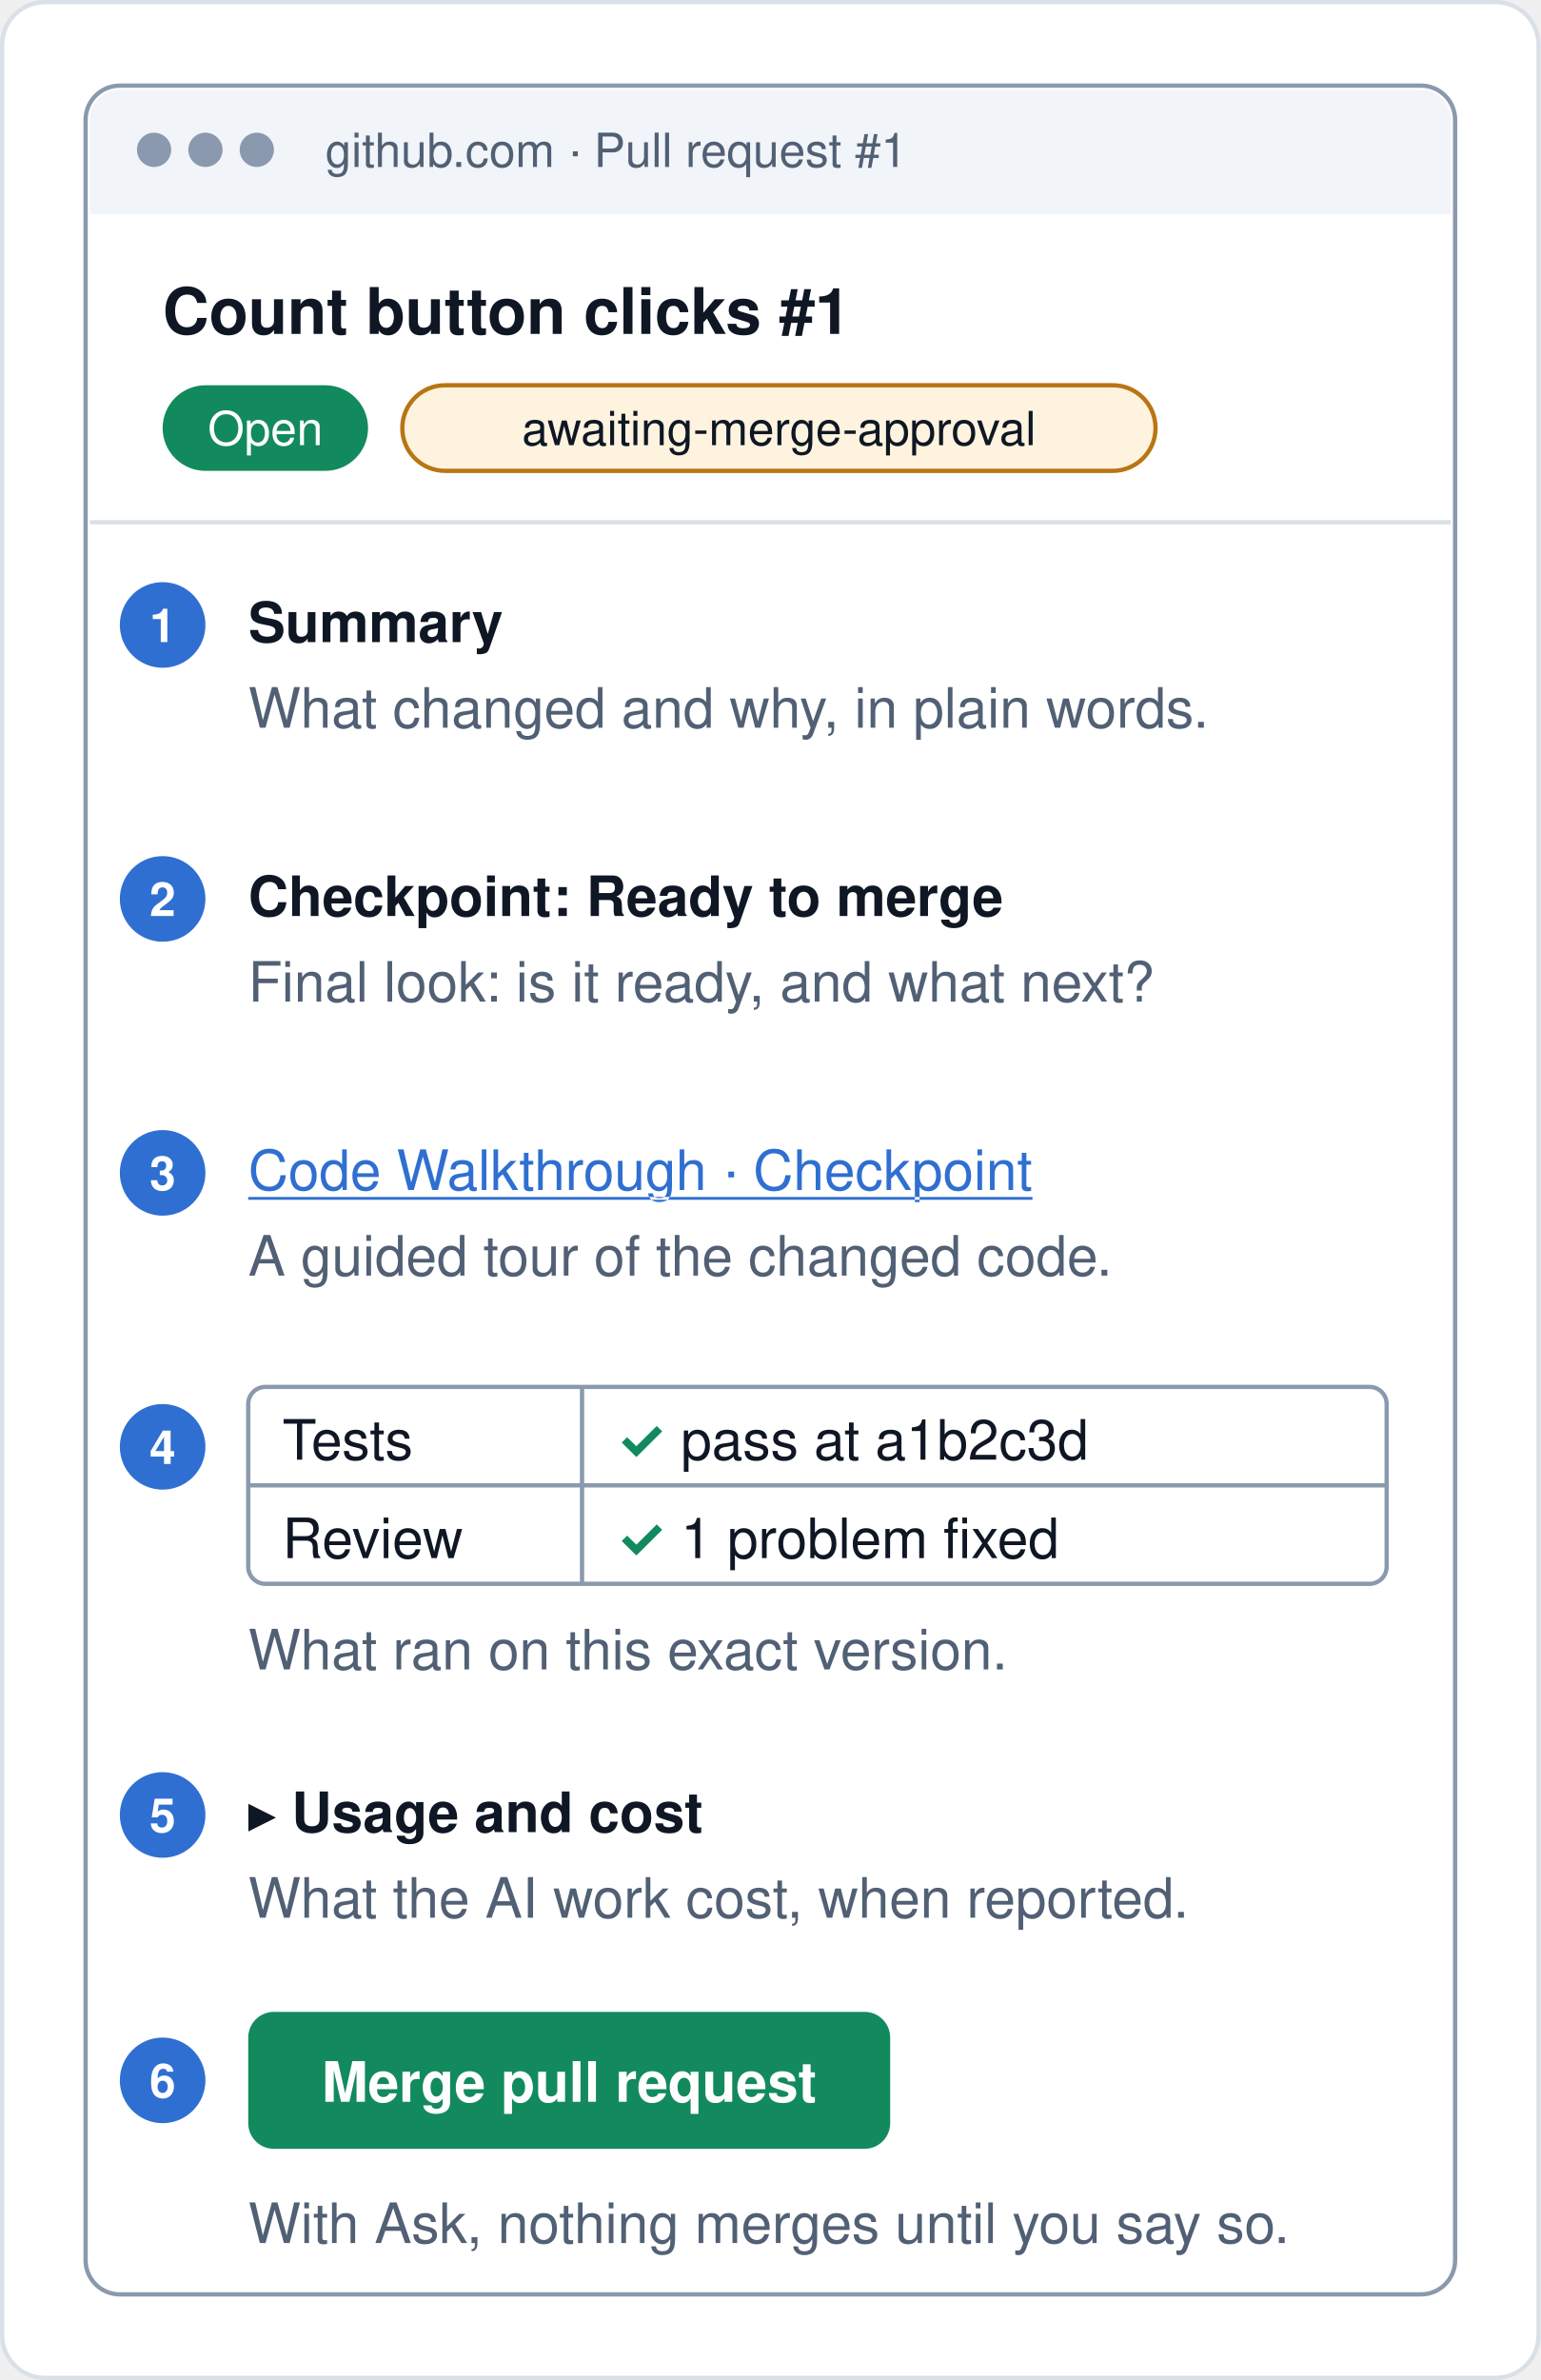
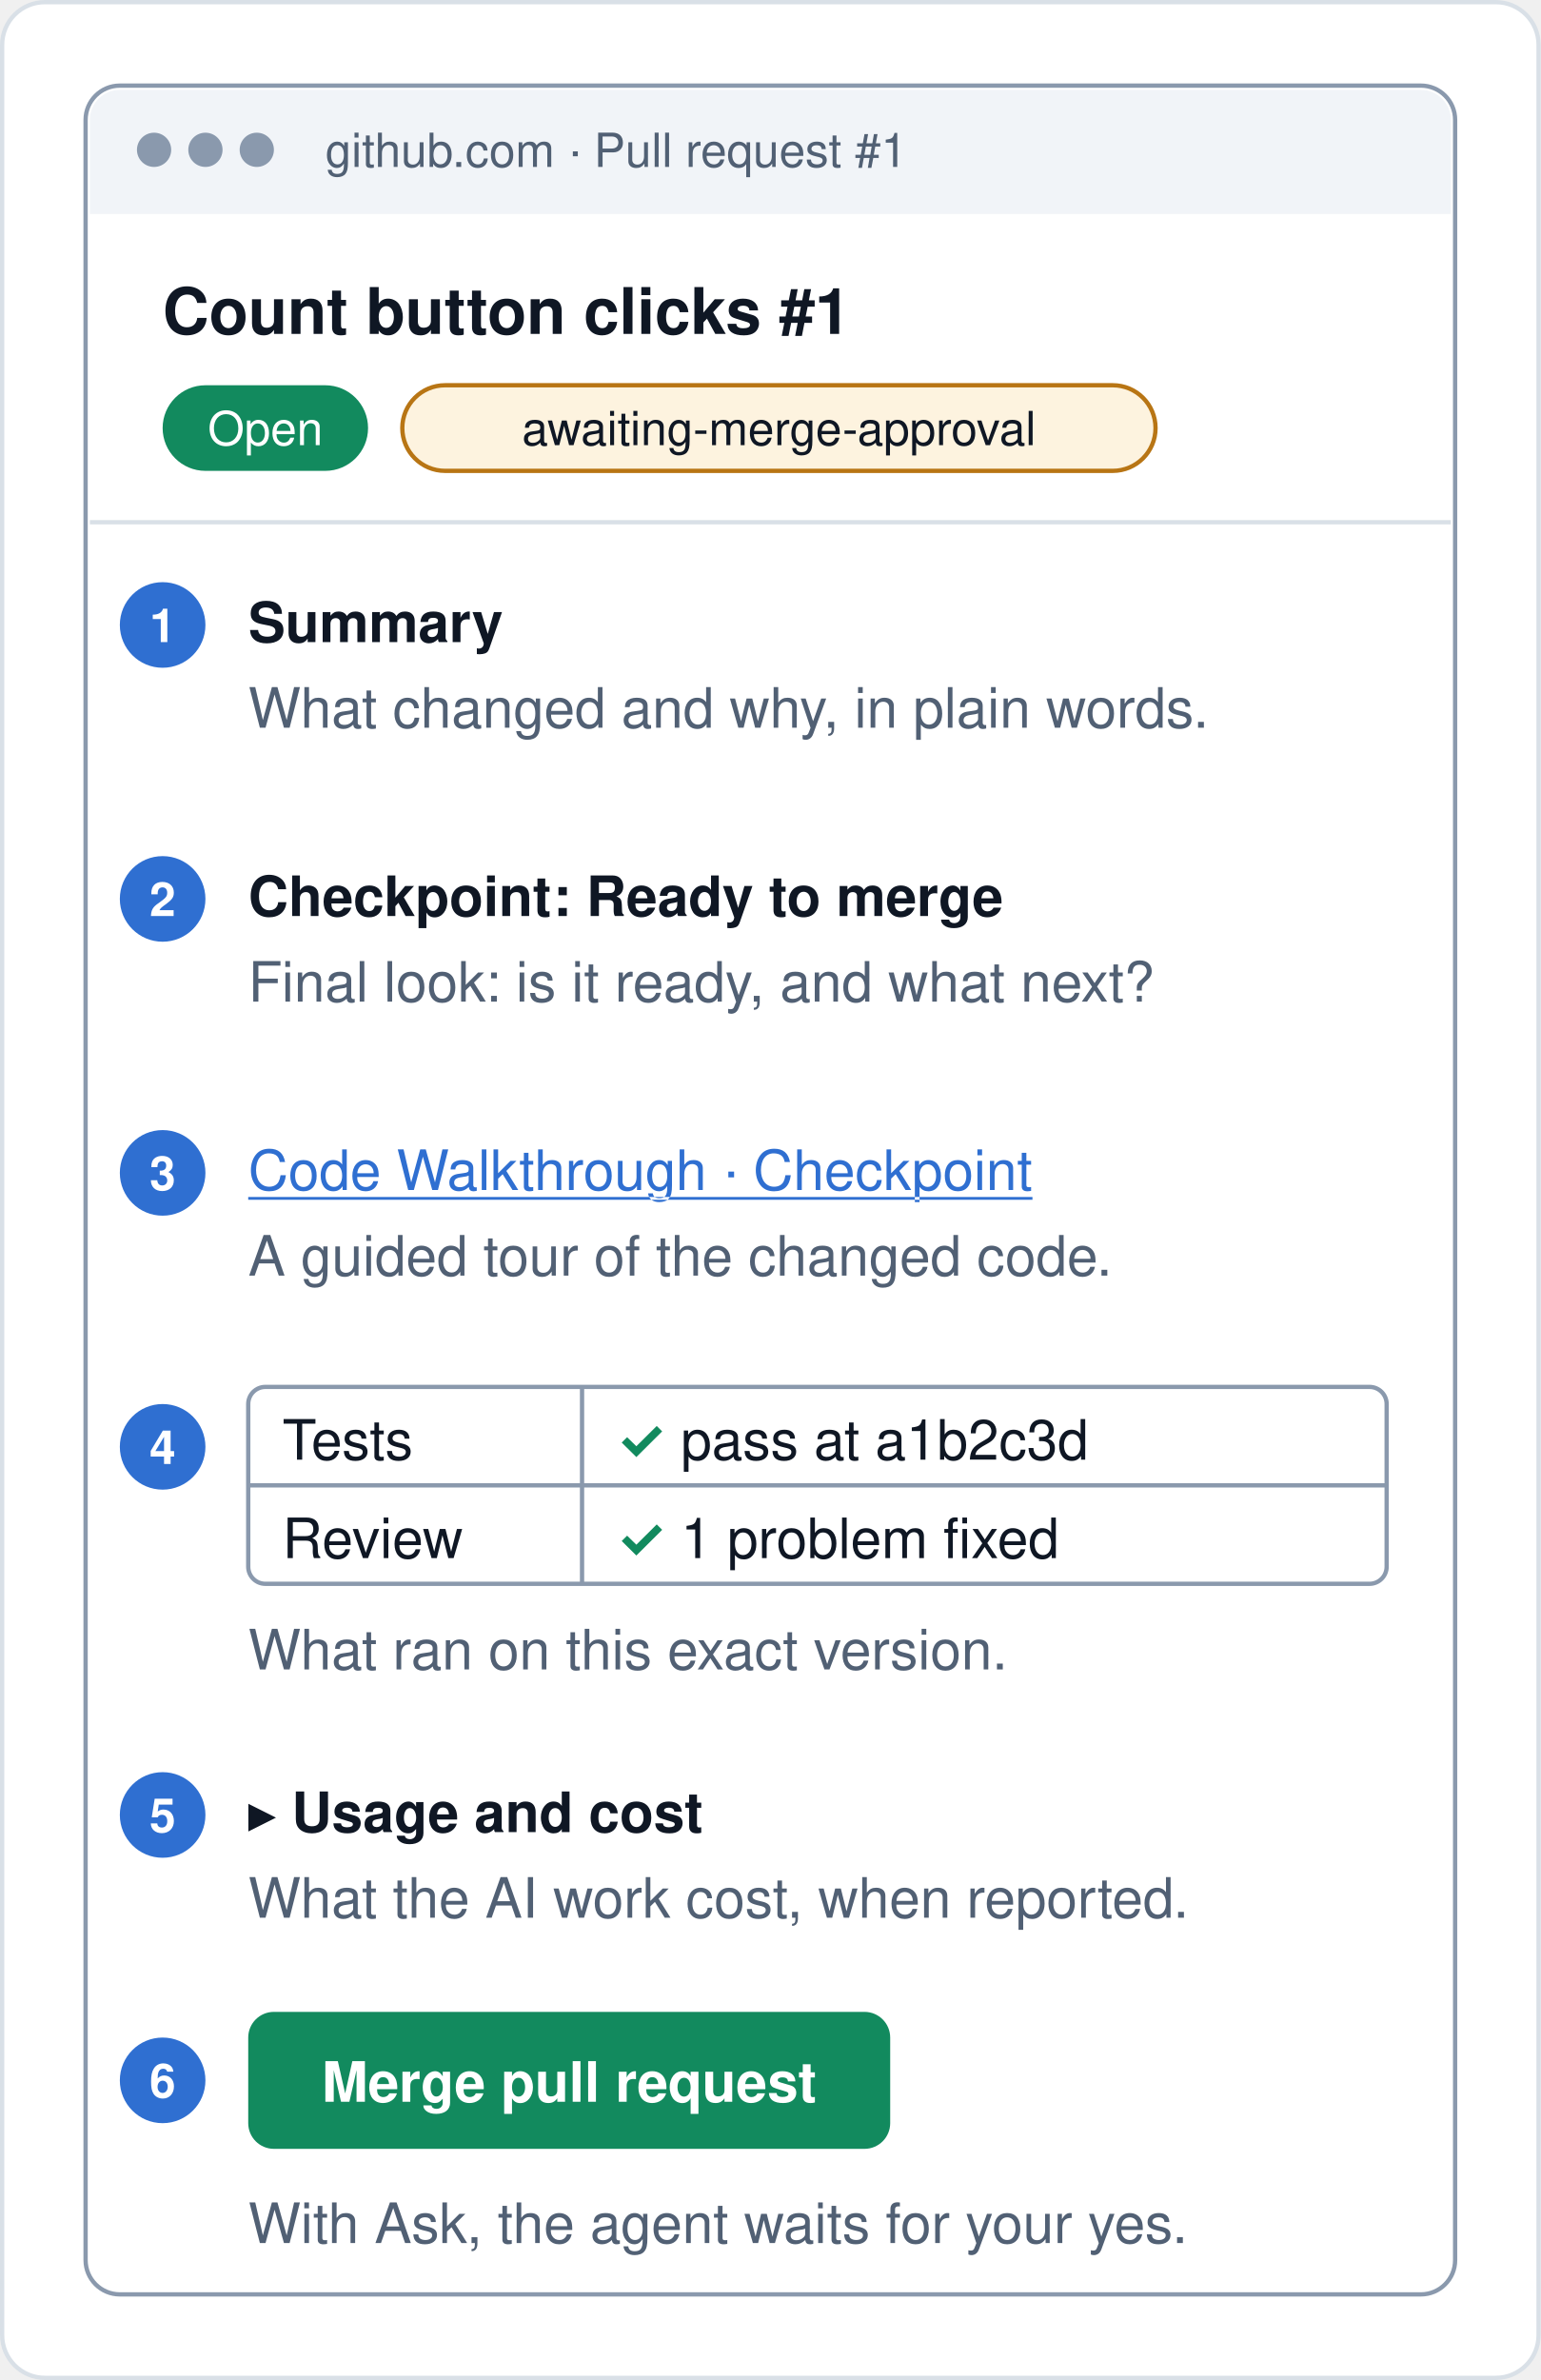
<svg xmlns="http://www.w3.org/2000/svg" viewBox="0 0 360 556" width="360" role="img" aria-labelledby="t d">
  <style>
.bg{fill:#fff;stroke:#d9e0e7}
text{font-family:ui-sans-serif,-apple-system,"Segoe UI",Helvetica,Arial,sans-serif;fill:#0f1724}
.h{font-size:15px;font-weight:600}
.b{font-size:13px;font-weight:600}
.s{font-size:13px}
.t{font-size:11px}
.m{fill:#516074}
.c{text-anchor:middle}
.page{fill:#fff;stroke:#8a99ad}
.bar{fill:#f1f4f8}
.ln{stroke:#d9e0e7;stroke-width:1}
.dot{fill:#8a99ad}
.n{fill:#2f6fd1}
.nt{fill:#fff;font-size:11px;font-weight:700}
.open{fill:#128a5e}
.lab{fill:#fdf3df;stroke:#b87514}
.lnk{fill:#2f6fd1;text-decoration:underline}
.tbl{fill:none;stroke:#8a99ad}
.ok{fill:#128a5e;font-weight:700}
.btn{fill:#128a5e}
.w{fill:#fff}
@media (prefers-color-scheme:dark){
.bg{fill:#0f1724;stroke:#2a3648}
text{fill:#e6edf5}
.m{fill:#9fb0c3}
.page{fill:#1a2535;stroke:#6b7c93}
.bar{fill:#24324a}
.ln{stroke:#2a3648}
.dot{fill:#6b7c93}
.n{fill:#6ea2ff}
.nt{fill:#0f1724}
.lab{fill:#40300f;stroke:#e0a13a}
.lnk{fill:#6ea2ff}
.tbl{stroke:#6b7c93}
.ok{fill:#3ccf92}
.w{fill:#fff}
}
</style>
  <rect class="bg" x="0.5" y="0.5" width="359" height="555" rx="10" />
  <rect class="page" x="20" y="20" width="320" height="516" rx="8" />
  <path class="bar" d="M28 21h304a7 7 0 0 1 7 7v22H21V28a7 7 0 0 1 7-7z" />
  <circle class="dot" cx="36" cy="35" r="4" />
  <circle class="dot" cx="48" cy="35" r="4" />
  <circle class="dot" cx="60" cy="35" r="4" />
  <text class="t m" x="76" y="39">github.com · Pull request #1</text>
  <text class="h" x="38" y="78">Count button clicks #1</text>
  <rect class="open" x="38" y="90" width="48" height="20" rx="10" />
  <text class="t w c" x="62" y="104">Open</text>
  <rect class="lab" x="94" y="90" width="176" height="20" rx="10" />
  <text class="t c" x="182" y="104">awaiting-merge-approval</text>
  <path class="ln" d="M21 122H339" />
  <circle class="n" cx="38" cy="146" r="10" />
  <text class="nt c" x="38" y="150">1</text>
  <text class="b" x="58" y="150">Summary</text>
  <text class="s m" x="58" y="170">What changed and why, in plain words.</text>
  <circle class="n" cx="38" cy="210" r="10" />
  <text class="nt c" x="38" y="214">2</text>
  <text class="b" x="58" y="214">Checkpoint: Ready to merge</text>
  <text class="s m" x="58" y="234">Final look: is it ready, and what next?</text>
  <circle class="n" cx="38" cy="274" r="10" />
  <text class="nt c" x="38" y="278">3</text>
  <text class="s lnk" x="58" y="278">Code Walkthrough · Checkpoint</text>
  <text class="s m" x="58" y="298">A guided tour of the changed code.</text>
  <circle class="n" cx="38" cy="338" r="10" />
  <text class="nt c" x="38" y="342">4</text>
  <rect class="tbl" x="58" y="324" width="266" height="46" rx="4" />
  <path class="tbl" d="M58 347H324M136 324V370" />
  <text class="s" x="66" y="341">Tests</text>
  <text class="s" x="144" y="341">
    <tspan class="ok">✓</tspan> pass at a1b2c3d</text>
  <text class="s" x="66" y="364">Review</text>
  <text class="s" x="144" y="364">
    <tspan class="ok">✓</tspan> 1 problem fixed</text>
  <text class="s m" x="58" y="390">What ran on this exact version.</text>
  <circle class="n" cx="38" cy="424" r="10" />
  <text class="nt c" x="38" y="428">5</text>
  <text class="b" x="58" y="428">▸ Usage and cost</text>
  <text class="s m" x="58" y="448">What the AI work cost, when reported.</text>
  <circle class="n" cx="38" cy="486" r="10" />
  <text class="nt c" x="38" y="490">6</text>
  <rect class="btn" x="58" y="470" width="150" height="32" rx="6" />
  <text class="b w c" x="133" y="491">Merge pull request</text>
-   <text class="s m" x="58" y="524">With Ask, nothing merges until you say so.</text>
+   <text class="s m" x="58" y="524">With Ask, the agent waits for your yes.</text>
</svg>
